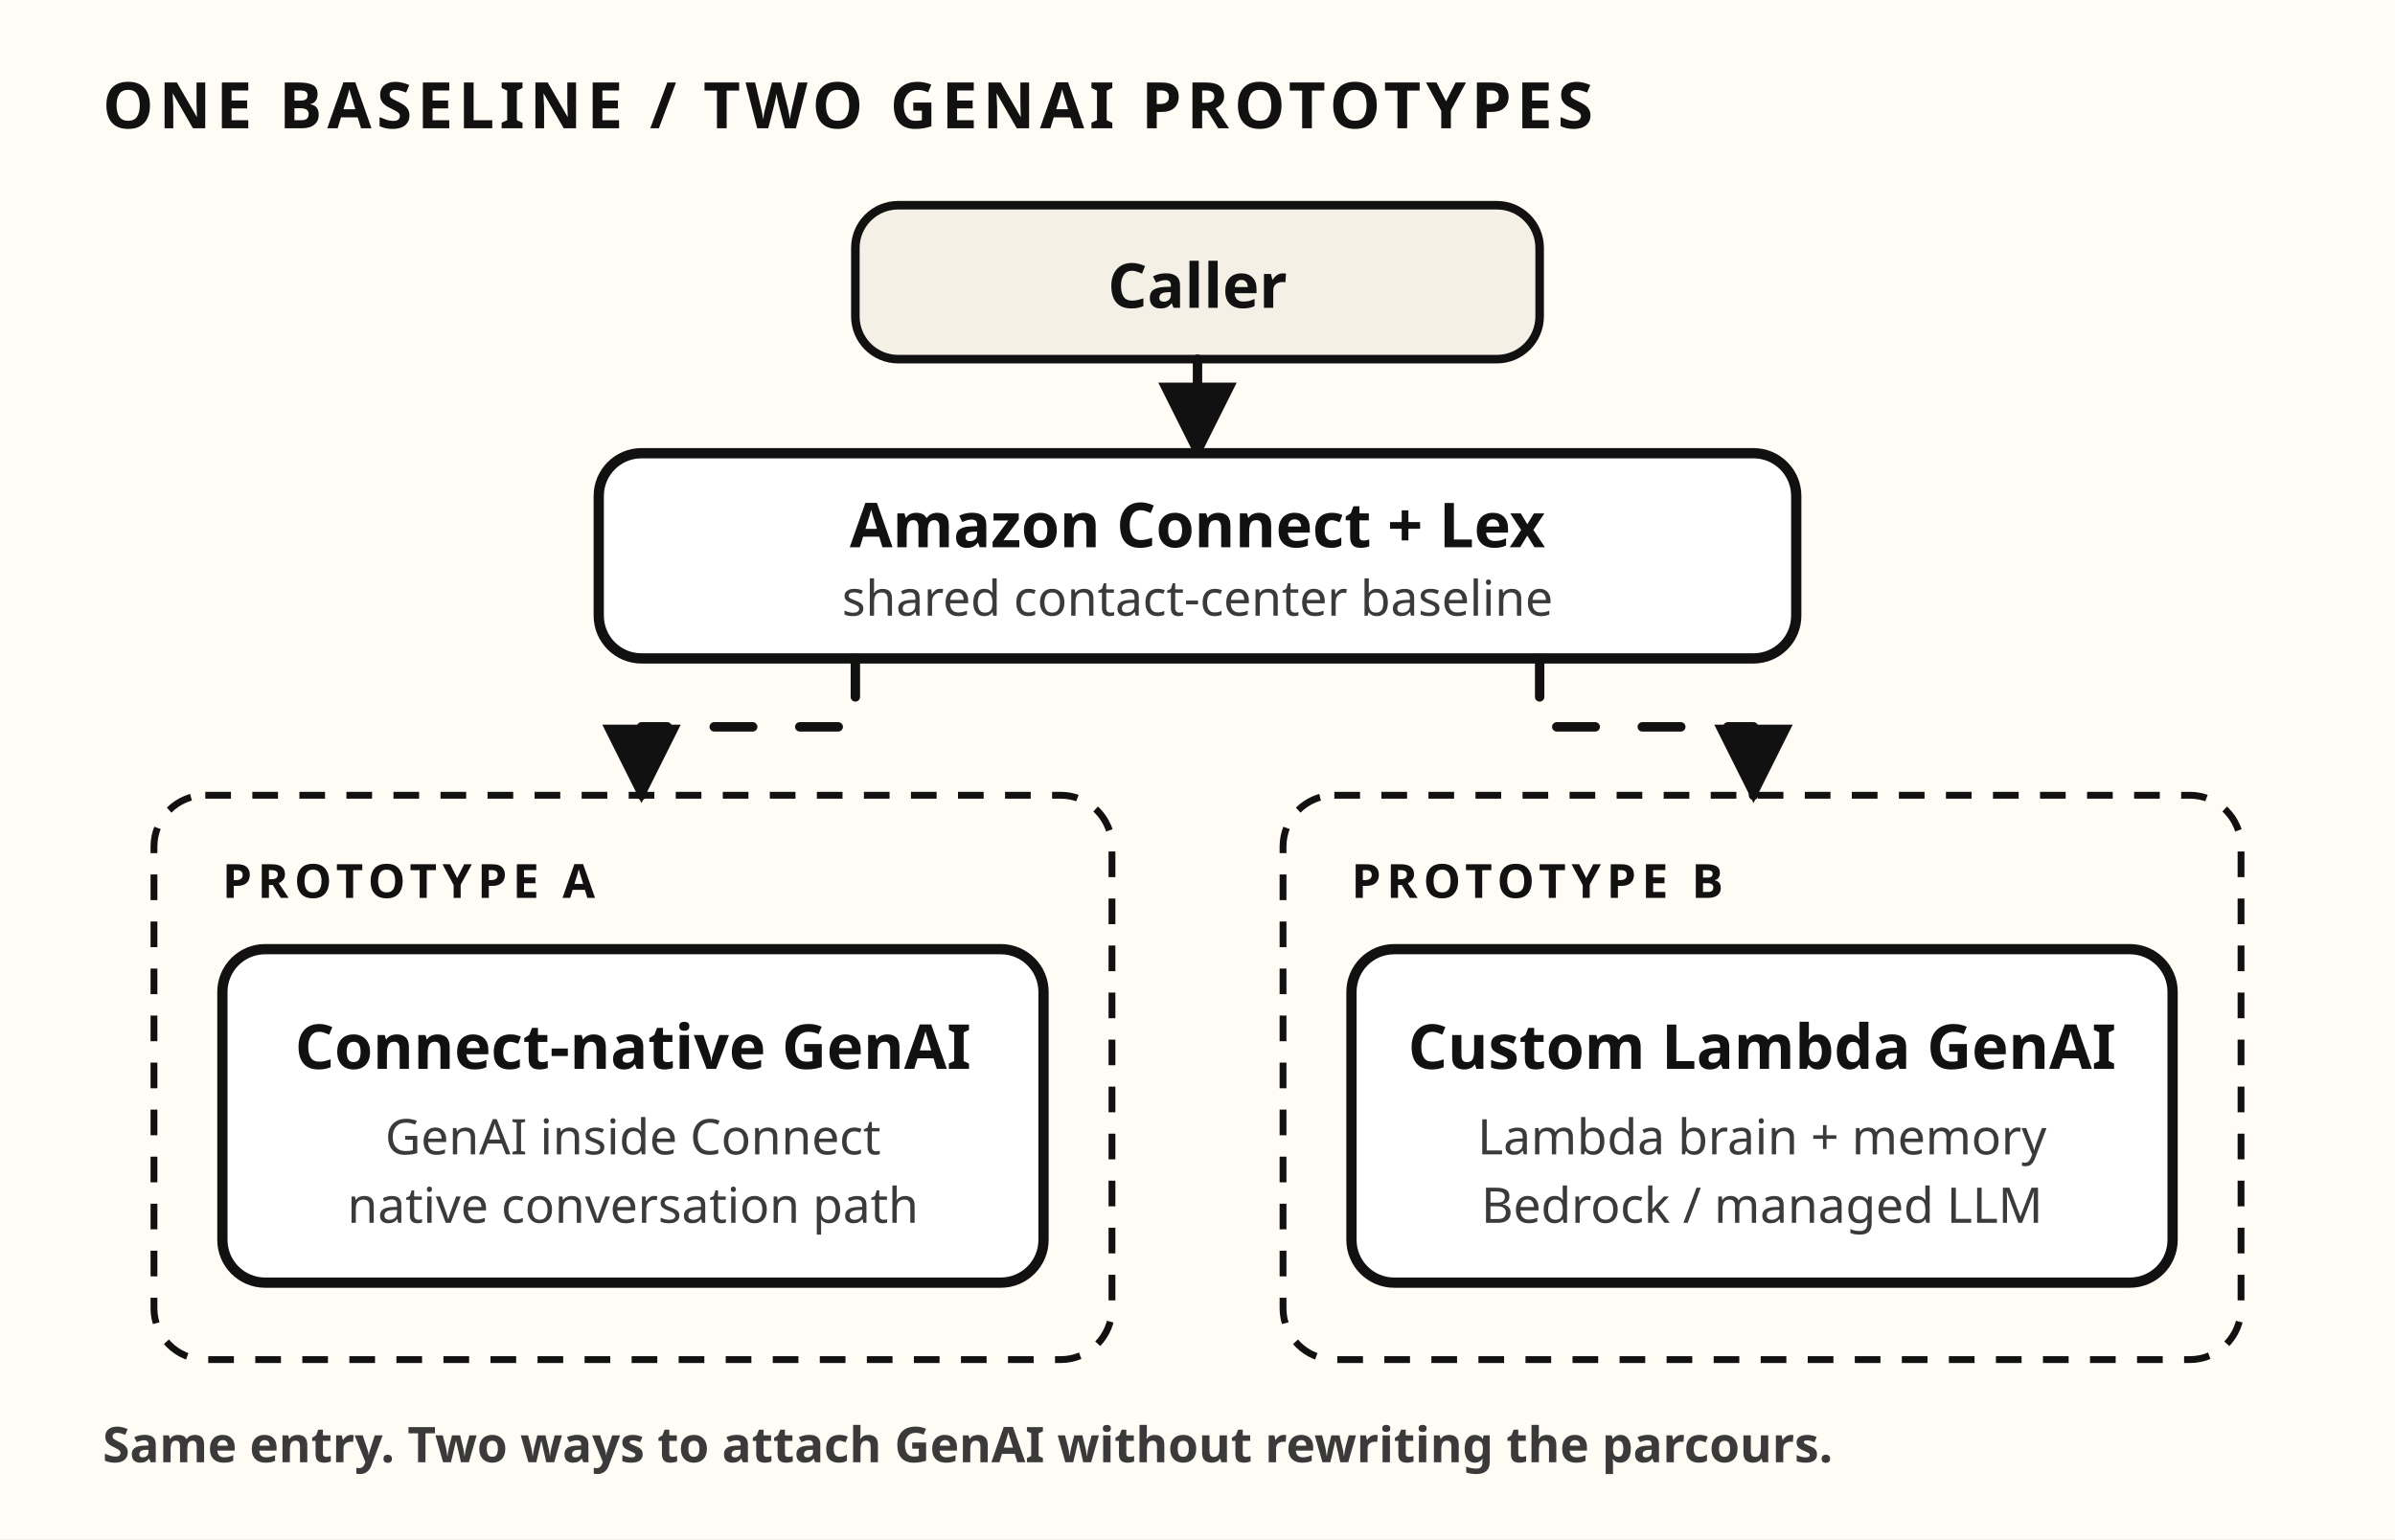
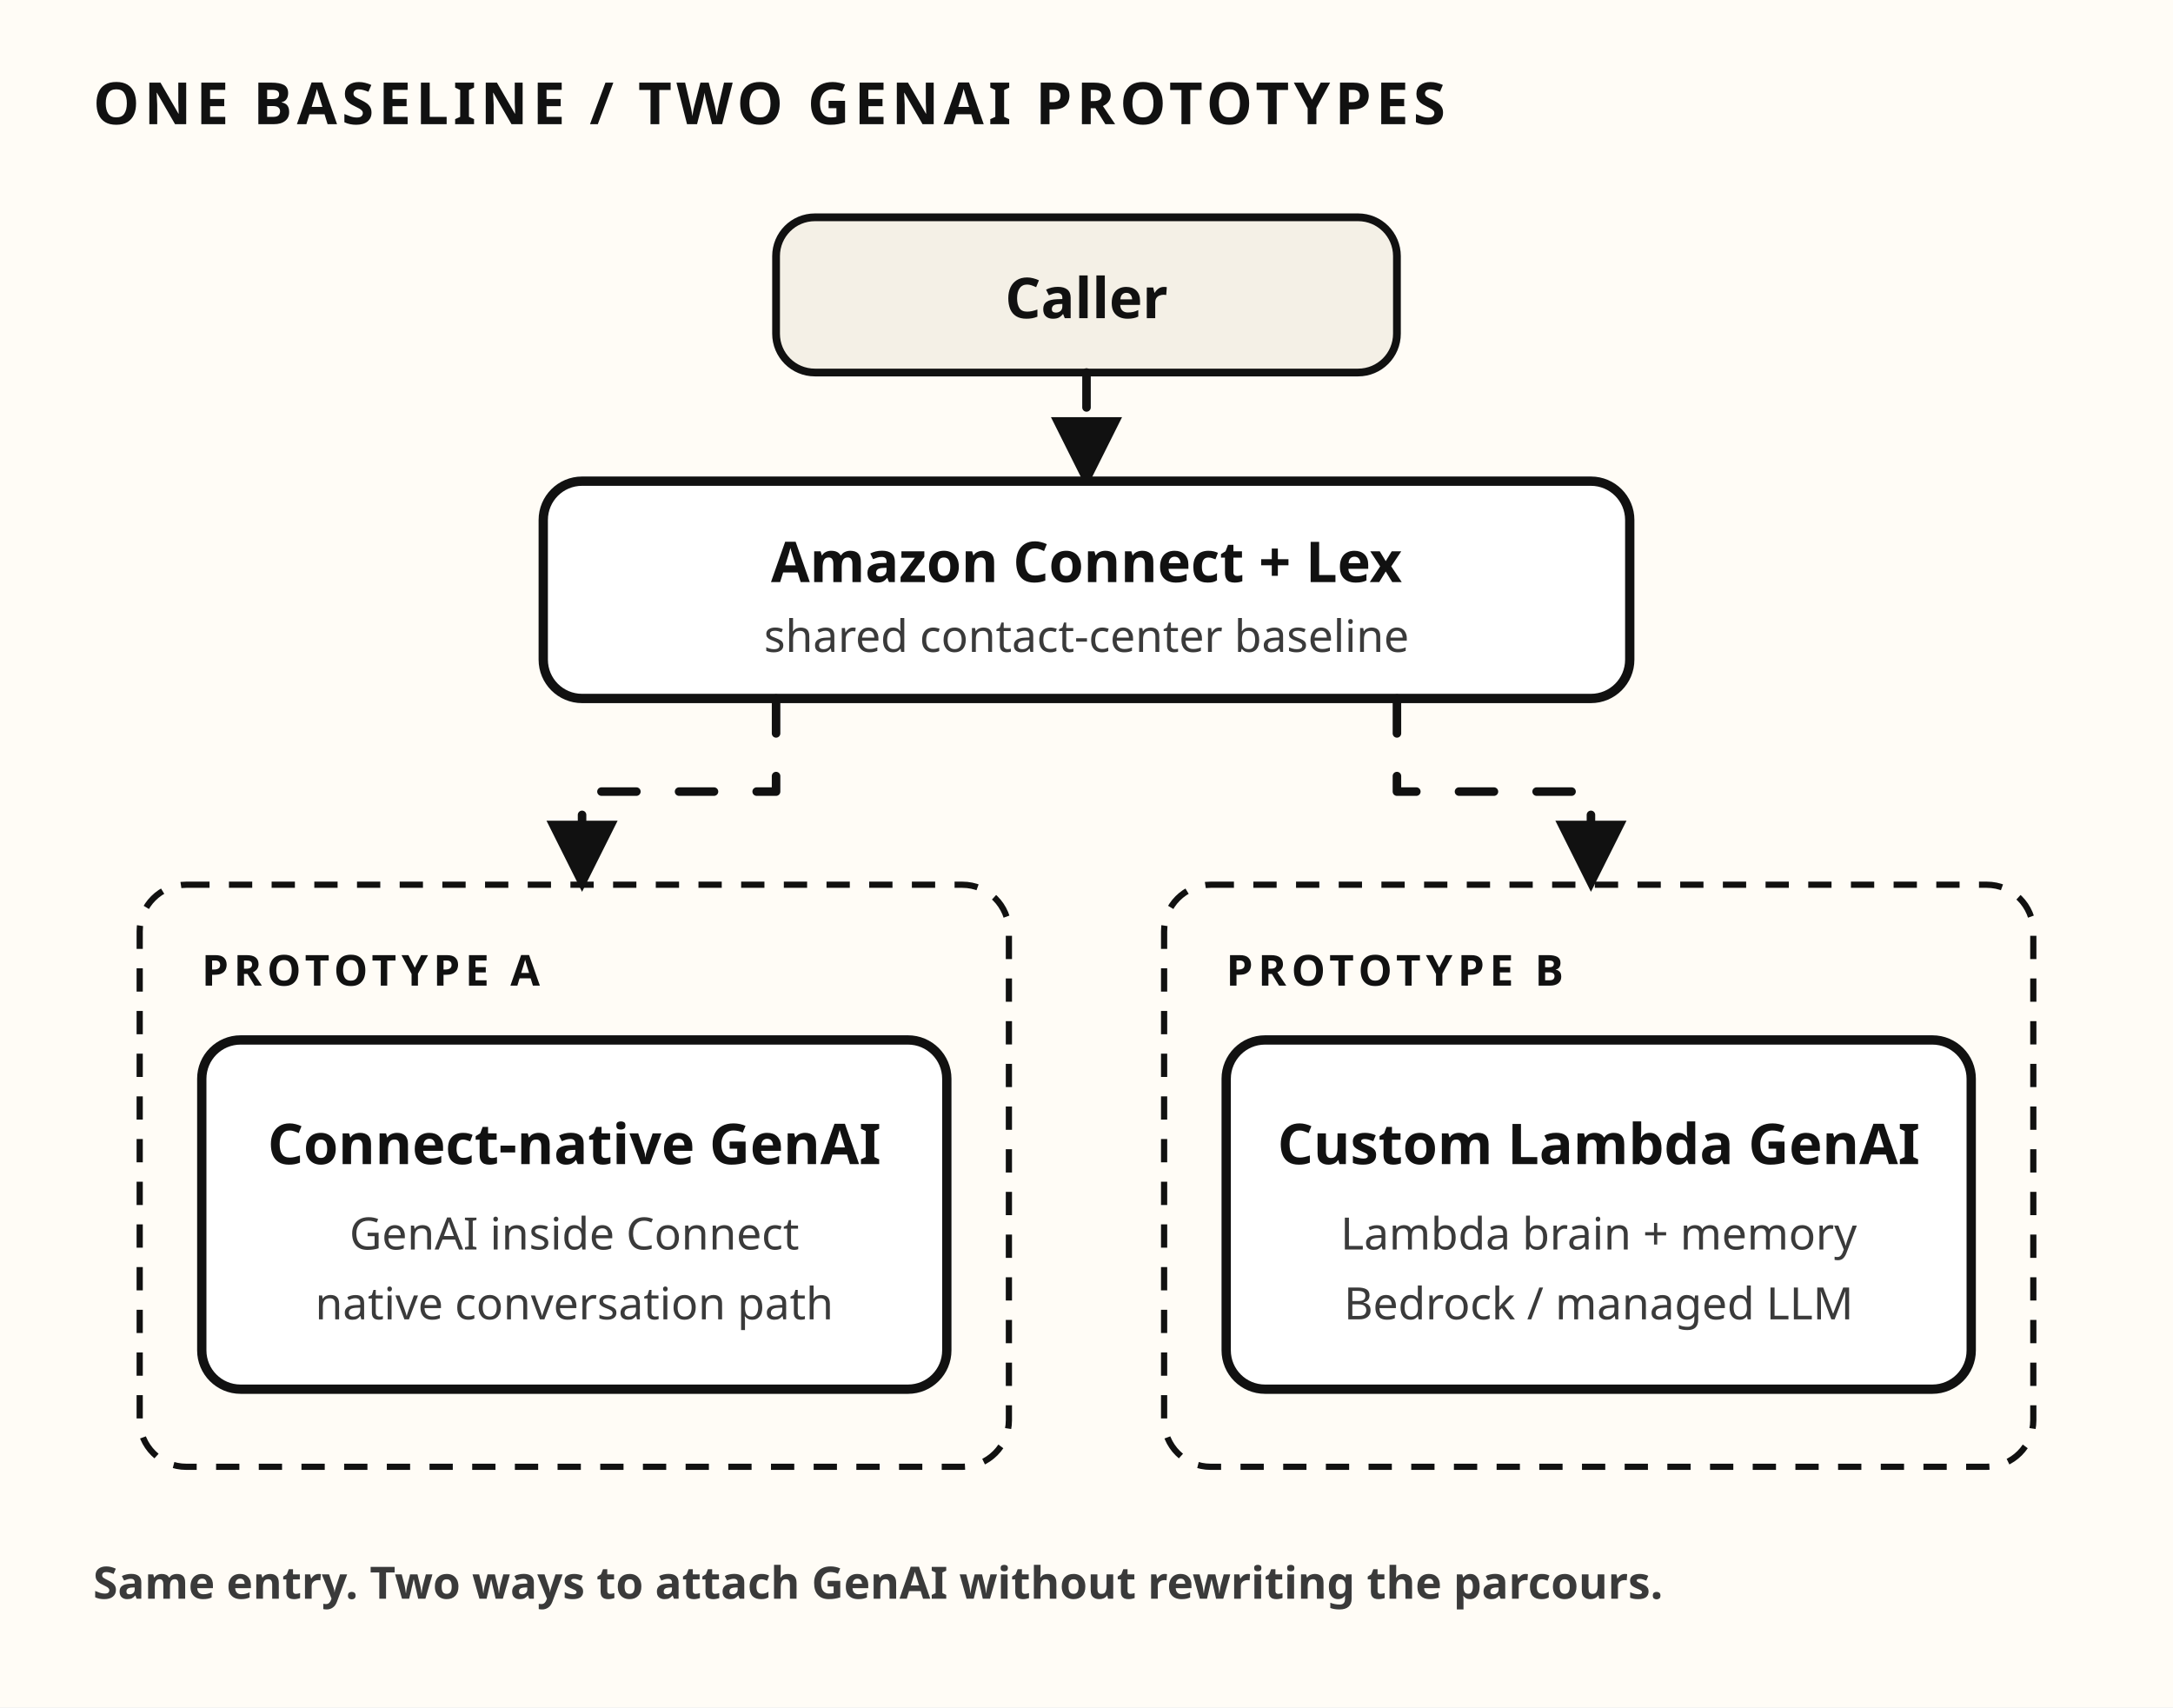
- <svg xmlns="http://www.w3.org/2000/svg" viewBox="0 0 560 360" role="img" aria-labelledby="t d">
+ <svg xmlns="http://www.w3.org/2000/svg" viewBox="0 0 560 440" role="img" aria-labelledby="t d">
  <defs>
    <marker id="a" viewBox="0 0 12 12" refX="10" refY="6" markerWidth="10" markerHeight="10" orient="auto-start-reverse">
      <path d="M1 1 L11 6 L1 11 Z" fill="#111" />
    </marker>
    <style>
      .bg { fill:#fffcf6; }
      .b { fill:#f4f0e6; stroke:#111; stroke-width:2; }
      .hi { fill:#fff; stroke:#111; stroke-width:2.4; }
      .out { fill:none; stroke:#111; stroke-width:1.6; stroke-dasharray:6 5; }
      .plane { fill:none; stroke:#111; stroke-width:1.8; stroke-dasharray:7 5; }
      .cloud { fill:none; stroke:#111; stroke-width:1.6; stroke-dasharray:6 5; }
      .title { font-family:Segoe UI,system-ui,sans-serif; font-size:15px; font-weight:800; letter-spacing:0.08em; fill:#111; }
      .lab { font-family:Segoe UI,system-ui,sans-serif; font-size:14.5px; font-weight:800; fill:#111; }
      .sub { font-family:Segoe UI,system-ui,sans-serif; font-size:11.5px; font-weight:500; fill:#3a3a3a; }
      .cap { font-family:Segoe UI,system-ui,sans-serif; font-size:11px; font-weight:800; letter-spacing:0.12em; fill:#111; }
      .line {
        stroke:#111; stroke-width:2.2; fill:none; marker-end:url(#a);
        stroke-linecap:round; stroke-linejoin:round;
        stroke-dasharray:9 11;
        animation: flow 1.05s linear infinite;
      }
-       /* RAG / corpus / ingest: slower packets */
      .line.ingest {
        stroke-dasharray: 4 16;
        animation: flow 1.7s linear infinite;
      }
-       /* Return / report path: slightly quicker */
      .line.return {
        stroke-dasharray: 10 8;
        animation: flow 0.85s linear infinite;
      }
      .line.stem {
        marker-end: none;
        stroke-dasharray: 9 11;
        animation: flow 1.05s linear infinite;
      }
      .hi.pulse {
        animation: node-pulse 2.6s ease-in-out infinite;
      }
      .lbl.flow-lbl {
        animation: lbl-pulse 2.2s ease-in-out infinite;
      }
      .lbl { font-family:Segoe UI,system-ui,sans-serif; font-size:11px; font-weight:700; fill:#111; }
      .foot { font-family:Segoe UI,system-ui,sans-serif; font-size:11.5px; font-weight:600; fill:#3a3a3a; }
      @keyframes flow {
        to { stroke-dashoffset: -20; }
      }
      @keyframes node-pulse {
        0%, 100% { stroke-width: 2.4; }
        50% { stroke-width: 3.4; }
      }
      @keyframes lbl-pulse {
        0%, 100% { opacity: 0.55; }
        50% { opacity: 1; }
      }
      @media (prefers-reduced-motion: reduce) {
        .line, .line.ingest, .line.return, .line.stem, .hi.pulse, .lbl.flow-lbl { animation: none; }
        .line, .line.ingest, .line.return, .line.stem { stroke-dasharray: none; }
      }
    </style>
  </defs>
-   <rect class="bg" width="560" height="360" />
-   <text x="24" y="30" class="title">ONE BASELINE / TWO GENAI PROTOTYPES</text>
-   <rect class="b" x="200" y="48" width="160" height="36" rx="10" />
-   <text x="280" y="72" text-anchor="middle" class="lab">Caller</text>
-   <line class="line" x1="280" y1="84" x2="280" y2="106" />
-   <rect class="hi" x="140" y="106" width="280" height="48" rx="10" />
-   <text x="280" y="128" text-anchor="middle" class="lab">Amazon Connect + Lex</text>
-   <text x="280" y="144" text-anchor="middle" class="sub">shared contact-center baseline</text>
-   <path class="line" d="M200 154 V170 H150 V186" />
-   <path class="line" d="M360 154 V170 H410 V186" />
-   <rect class="out" x="36" y="186" width="224" height="132" rx="12" />
-   <text x="52" y="210" class="cap">PROTOTYPE A</text>
-   <rect class="hi" x="52" y="222" width="192" height="78" rx="10" />
-   <text x="148" y="250" text-anchor="middle" class="lab">Connect-native GenAI</text>
-   <text x="148" y="270" text-anchor="middle" class="sub">GenAI inside Connect</text>
-   <text x="148" y="286" text-anchor="middle" class="sub">native conversation path</text>
-   <rect class="out" x="300" y="186" width="224" height="132" rx="12" />
-   <text x="316" y="210" class="cap">PROTOTYPE B</text>
-   <rect class="hi" x="316" y="222" width="192" height="78" rx="10" />
-   <text x="412" y="250" text-anchor="middle" class="lab">Custom Lambda GenAI</text>
-   <text x="412" y="270" text-anchor="middle" class="sub">Lambda brain + memory</text>
-   <text x="412" y="286" text-anchor="middle" class="sub">Bedrock / managed LLM</text>
-   <text x="24" y="342" class="foot">Same entry. Two ways to attach GenAI without rewriting the parcours.</text>
+   <rect class="bg" width="560" height="440" />
+   <text x="24" y="32" class="title">ONE BASELINE / TWO GENAI PROTOTYPES</text>
+   <rect class="b" x="200" y="56" width="160" height="40" rx="10" />
+   <text x="280" y="82" text-anchor="middle" class="lab">Caller</text>
+   <line class="line" x1="280" y1="96" x2="280" y2="124" />
+   <rect class="hi" x="140" y="124" width="280" height="56" rx="10" />
+   <text x="280" y="150" text-anchor="middle" class="lab">Amazon Connect + Lex</text>
+   <text x="280" y="168" text-anchor="middle" class="sub">shared contact-center baseline</text>
+   <path class="line" d="M200 180 V204 H150 V228" />
+   <path class="line" d="M360 180 V204 H410 V228" />
+   <rect class="out" x="36" y="228" width="224" height="150" rx="12" />
+   <text x="52" y="254" class="cap">PROTOTYPE A</text>
+   <rect class="hi" x="52" y="268" width="192" height="90" rx="10" />
+   <text x="148" y="300" text-anchor="middle" class="lab">Connect-native GenAI</text>
+   <text x="148" y="322" text-anchor="middle" class="sub">GenAI inside Connect</text>
+   <text x="148" y="340" text-anchor="middle" class="sub">native conversation path</text>
+   <rect class="out" x="300" y="228" width="224" height="150" rx="12" />
+   <text x="316" y="254" class="cap">PROTOTYPE B</text>
+   <rect class="hi" x="316" y="268" width="192" height="90" rx="10" />
+   <text x="412" y="300" text-anchor="middle" class="lab">Custom Lambda GenAI</text>
+   <text x="412" y="322" text-anchor="middle" class="sub">Lambda brain + memory</text>
+   <text x="412" y="340" text-anchor="middle" class="sub">Bedrock / managed LLM</text>
+   <text x="24" y="412" class="foot">Same entry. Two ways to attach GenAI without rewriting the parcours.</text>
</svg>
